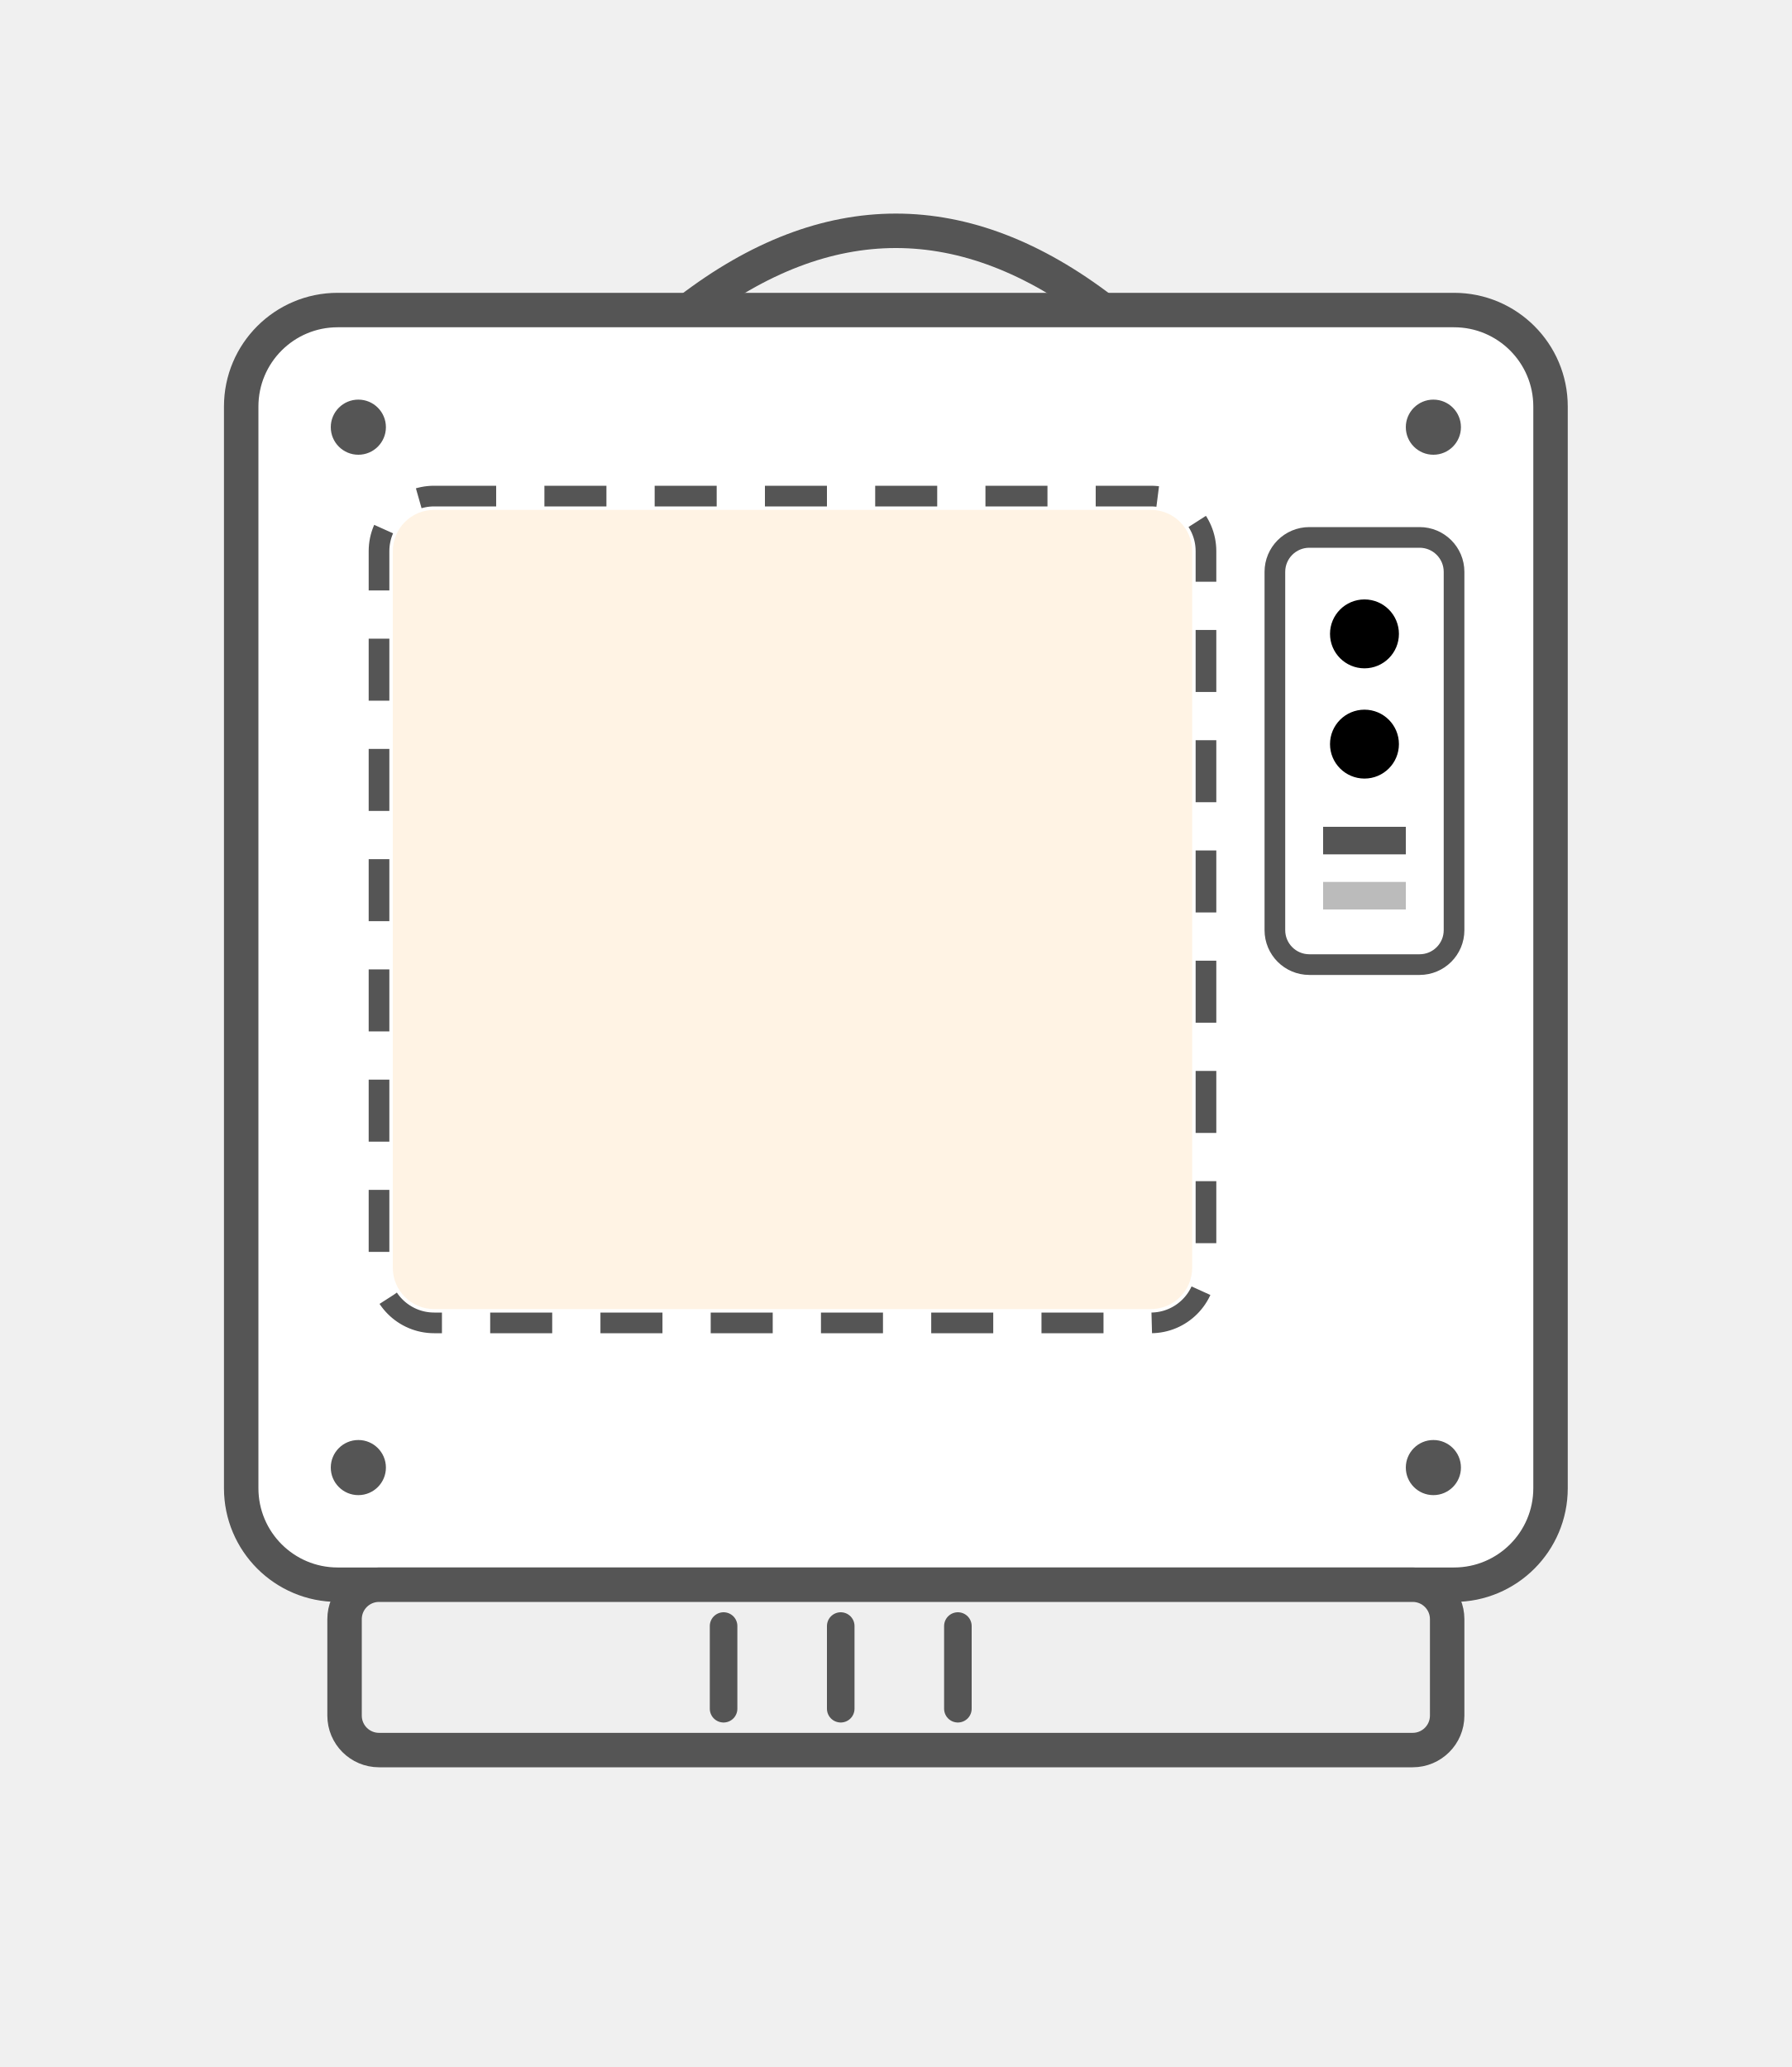
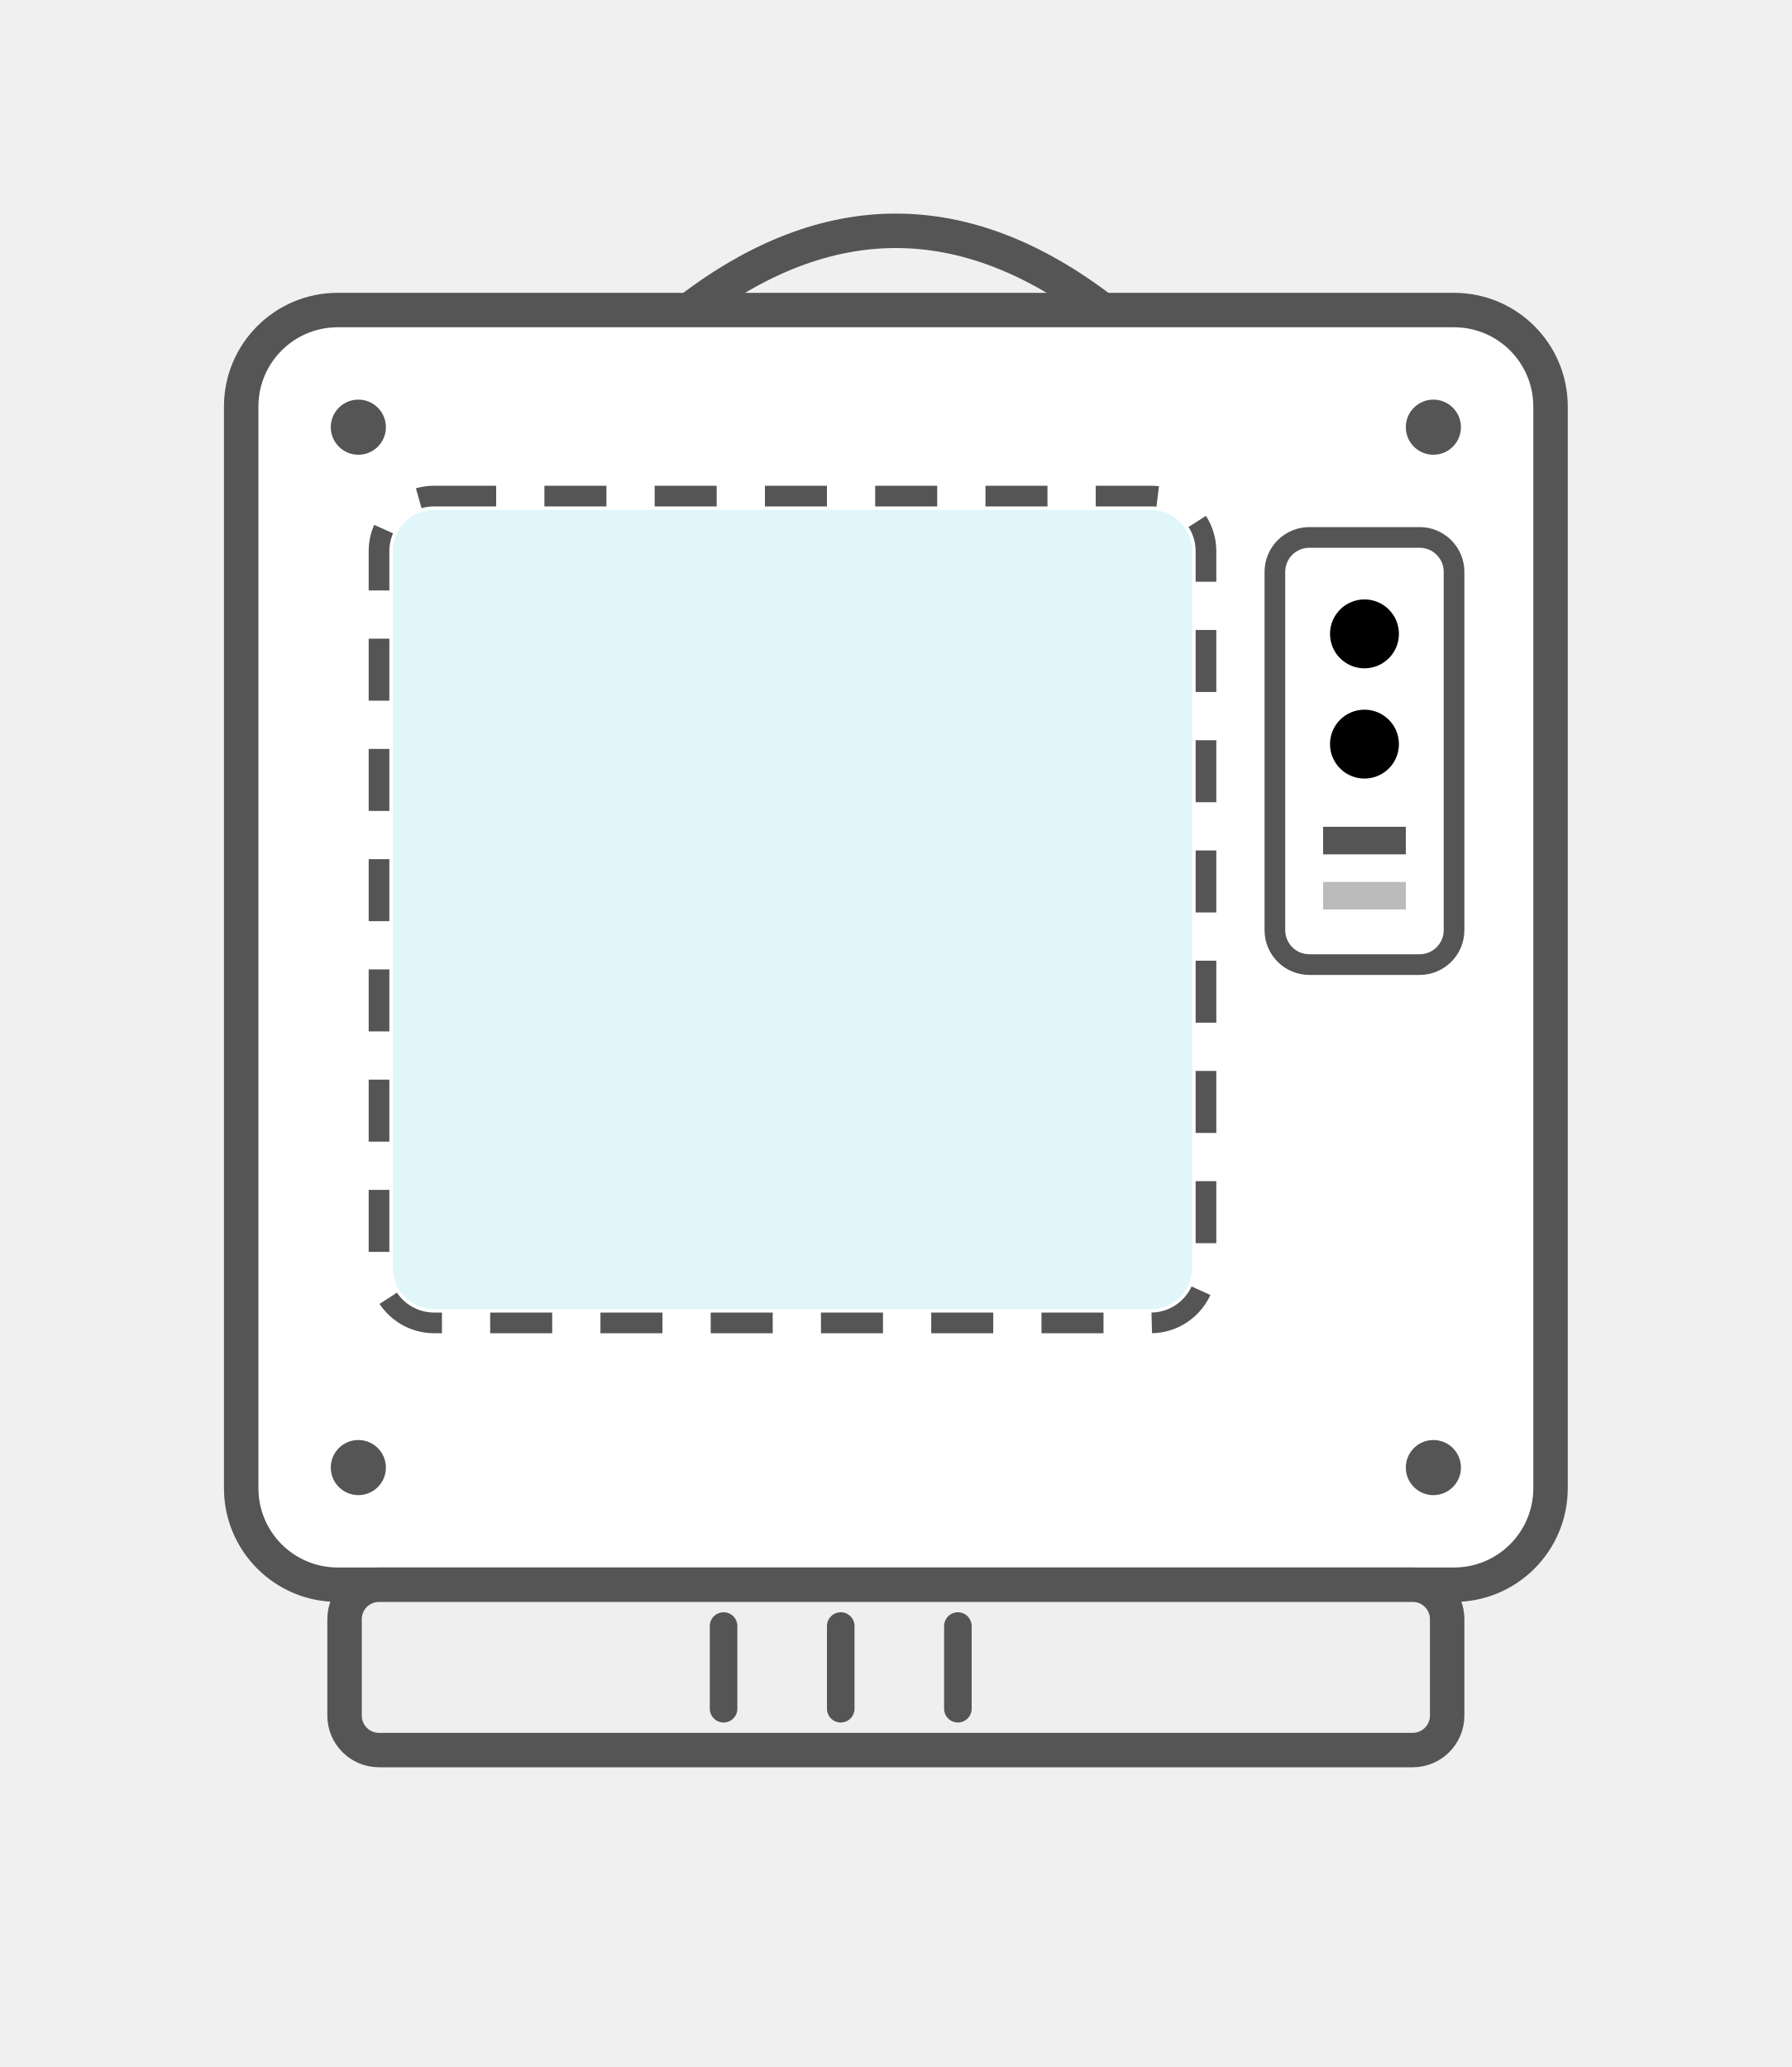
<svg xmlns="http://www.w3.org/2000/svg" viewBox="0 0 260 300">
  <path d="M 100 45 Q 130 22 160 45" fill="none" stroke="#555555" stroke-width="5" stroke-linecap="round" />
  <rect x="35" y="45" width="190" height="185" rx="14" fill="#ffffff" stroke="#555555" stroke-width="5" />
  <g fill="#555555">
    <circle cx="52" cy="62" r="4" />
    <circle cx="208" cy="62" r="4" />
    <circle cx="52" cy="213" r="4" />
    <circle cx="208" cy="213" r="4" />
  </g>
-   <rect class="unit-tint" x="57" y="74" width="116" height="116" rx="6" fill="#ffaa3c" fill-opacity="0.14" />
+   <rect class="unit-tint" x="57" y="74" width="116" height="116" rx="6" fill="#3cc7dd" fill-opacity="0.16" />
  <rect class="unit-frame-empty" x="55" y="72" width="120" height="120" rx="8" fill="none" stroke="#555555" stroke-width="3" stroke-dasharray="9 7" />
  <rect x="185" y="78" width="26" height="62" rx="5" fill="#ffffff" stroke="#555555" stroke-width="3" />
  <circle class="unit-light-holding" cx="198" cy="92" r="5" />
  <circle class="unit-light-alert" cx="198" cy="108" r="5" />
  <rect x="192" y="120" width="12" height="4" fill="#555555" />
  <rect x="192" y="128" width="12" height="4" fill="#555555" opacity="0.4" />
  <rect x="50" y="230" width="160" height="24" rx="5" fill="#efefef" stroke="#555555" stroke-width="5" />
  <g stroke="#555555" stroke-width="4" stroke-linecap="round">
    <line x1="105" y1="236" x2="105" y2="248" />
    <line x1="122" y1="236" x2="122" y2="248" />
    <line x1="139" y1="236" x2="139" y2="248" />
  </g>
</svg>
